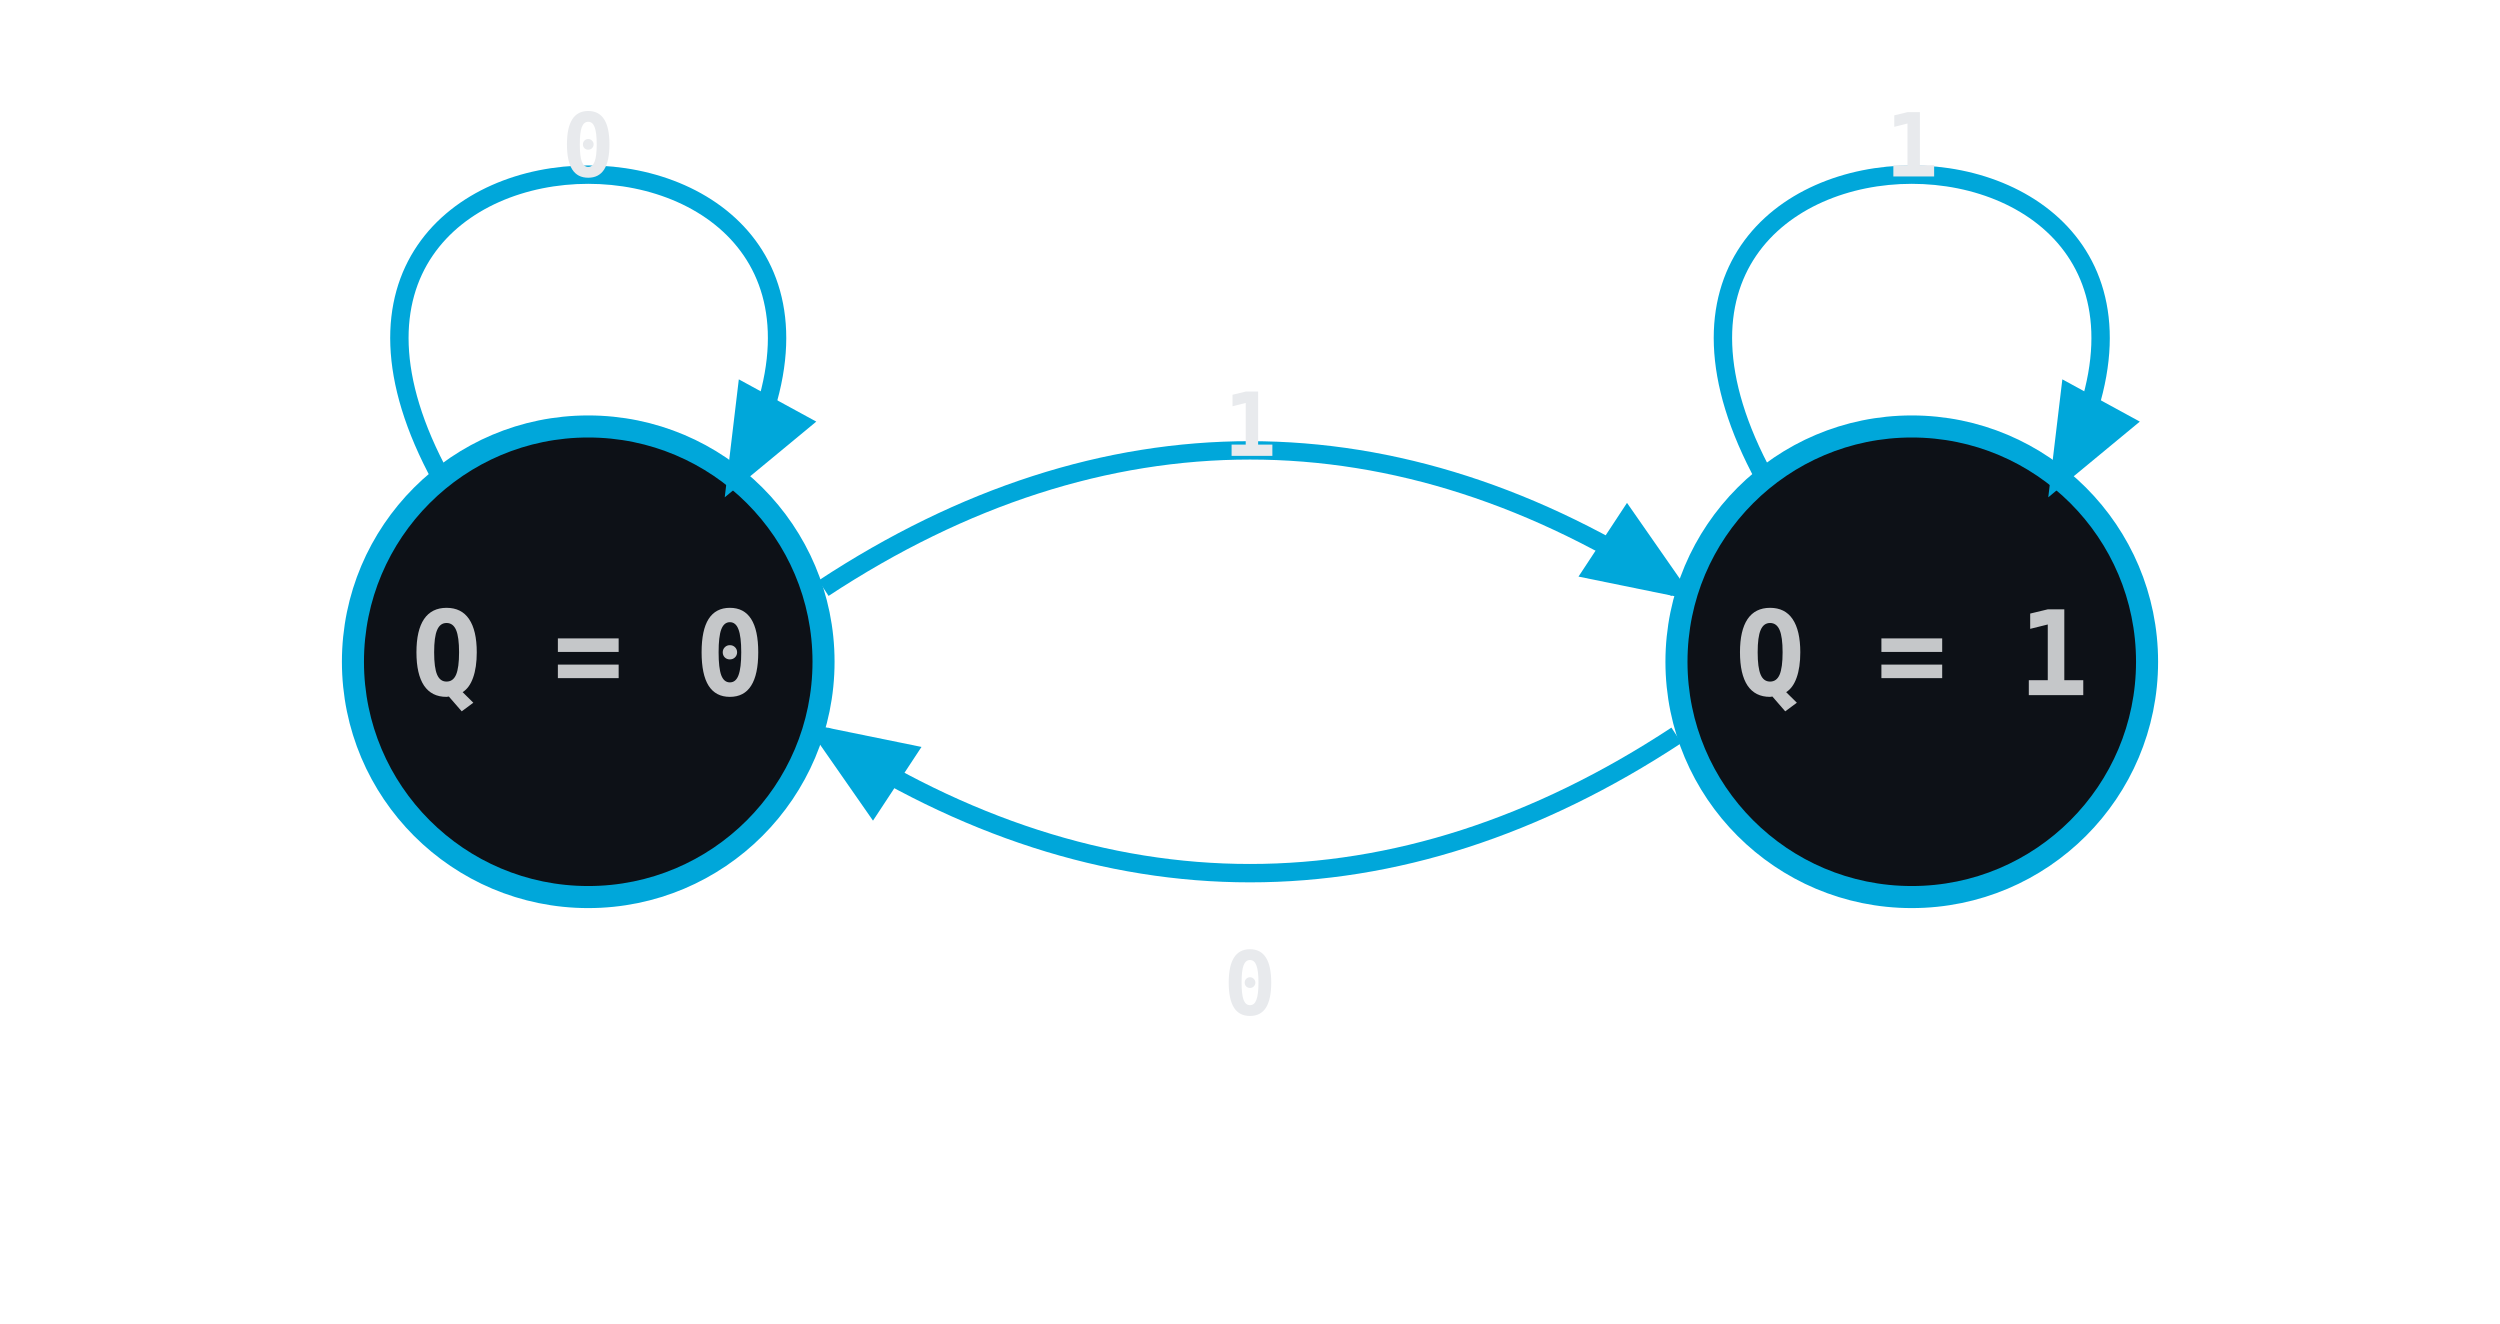
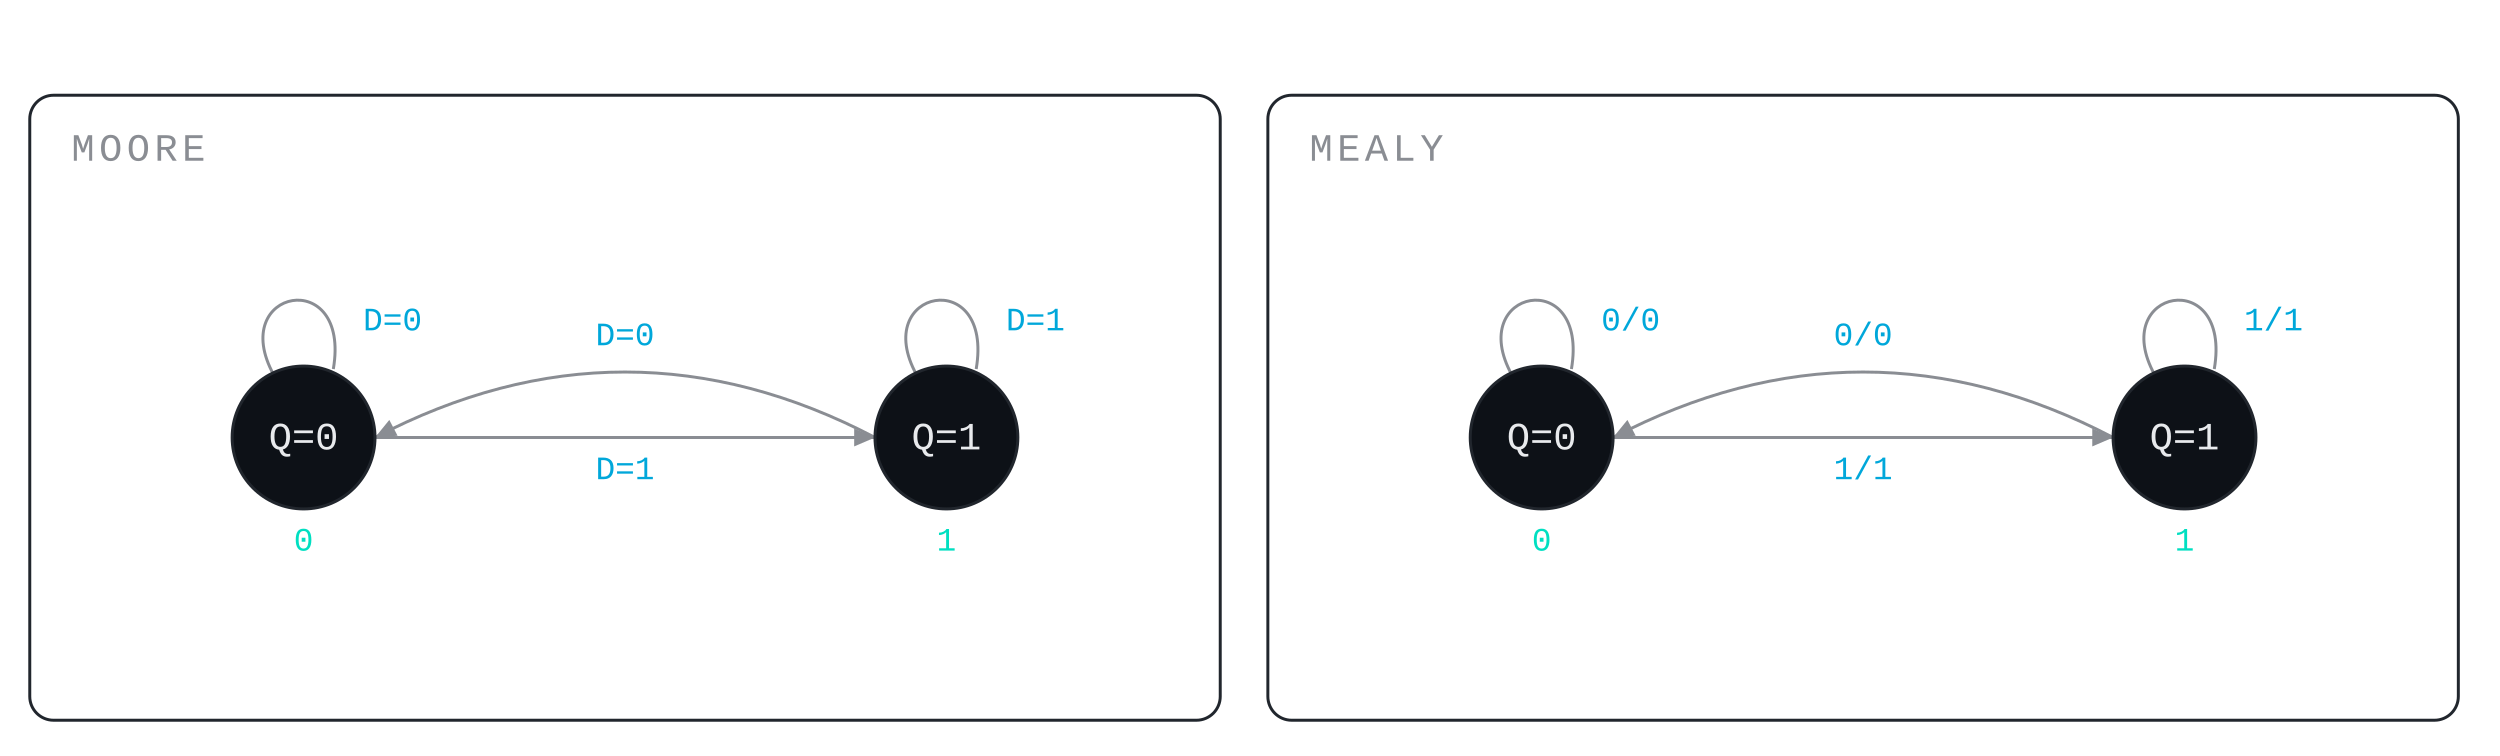
- <svg xmlns="http://www.w3.org/2000/svg" viewBox="0 0 340 180" width="100%" height="100%">
-   <defs>
-     <marker id="arrow" viewBox="0 0 10 10" refX="8" refY="5" markerWidth="6" markerHeight="6" orient="auto-start-reverse">
-       <path d="M 0 1 L 10 5 L 0 9 z" fill="#00a7da" />
-     </marker>
-     <style>
-       .state { fill: #0d1117; stroke: #00a7da; stroke-width: 3; }
-       .state-txt { font-family: Consolas, Consolas; font-size: 16px; font-weight: bold; fill: #c5c7c9; text-anchor: middle; dominant-baseline: middle; }
-       .trans { stroke: #00a7da; stroke-width: 2.5; fill: none; marker-end: url(#arrow); }
-       .trans-label { font-family: Consolas, Consolas; font-size: 12px; font-weight: 600; fill: #e8eaed; text-anchor: middle; background: white; }
-     </style>
-   </defs>
-   <circle cx="80" cy="90" r="32" class="state" />
-   <text x="80" y="90" class="state-txt">Q = 0</text>
-   <circle cx="260" cy="90" r="32" class="state" />
-   <text x="260" y="90" class="state-txt">Q = 1</text>
-   <path d="M 60,65 C 30,10 130,10 100,65" class="trans" />
-   <text x="80" y="24" class="trans-label">0</text>
-   <path d="M 240,65 C 210,10 310,10 280,65" class="trans" />
-   <text x="260" y="24" class="trans-label">1</text>
-   <path d="M 112,80 C 150,55 190,55 228,80" class="trans" />
-   <text x="170" y="62" class="trans-label">1</text>
-   <path d="M 228,100 C 190,125 150,125 112,100" class="trans" />
-   <text x="170" y="138" class="trans-label">0</text>
+ <svg xmlns="http://www.w3.org/2000/svg" viewBox="0 0 840 254" role="img" aria-label="Clearable D Flip-Flop state machine">
+   <rect x="10" y="32" width="400" height="210" rx="8" fill="none" stroke="#21262d" stroke-width="1" />
+   <text x="24" y="54" fill="#8a8d93" font-family="Consolas, 'Courier New', monospace" font-size="13" letter-spacing="1.5">MOORE</text>
+   <path d="M92,126 C76,97 118,89 112,124" fill="none" stroke="#8a8d93" stroke-width="1" />
+   <text x="122" y="111" fill="#00a7da" font-family="Consolas, 'Courier New', monospace" font-size="11" font-weight="400" text-anchor="start">D=0</text>
+   <path d="M126,147 Q210,147 294,147" fill="none" stroke="#8a8d93" stroke-width="1" />
+   <path d="M294,147 L287,150 L287,144 Z" fill="#8a8d93" />
+   <text x="210" y="161" fill="#00a7da" font-family="Consolas, 'Courier New', monospace" font-size="11" font-weight="400" text-anchor="middle">D=1</text>
+   <path d="M294,147 Q210,103 126,147" fill="none" stroke="#8a8d93" stroke-width="1" />
+   <path d="M126,147 L130.81,141.09 L133.59,146.41 Z" fill="#8a8d93" />
+   <text x="210" y="116" fill="#00a7da" font-family="Consolas, 'Courier New', monospace" font-size="11" font-weight="400" text-anchor="middle">D=0</text>
+   <path d="M308,126 C292,97 334,89 328,124" fill="none" stroke="#8a8d93" stroke-width="1" />
+   <text x="338" y="111" fill="#00a7da" font-family="Consolas, 'Courier New', monospace" font-size="11" font-weight="400" text-anchor="start">D=1</text>
+   <circle cx="102" cy="147" r="24" fill="#0d1117" stroke="#21262d" stroke-width="1" />
+   <text x="102" y="151" fill="#e8eaed" font-family="Consolas, 'Courier New', monospace" font-size="13" font-weight="400" text-anchor="middle">Q=0</text>
+   <text x="102" y="185" fill="#00dfc1" font-family="Consolas, 'Courier New', monospace" font-size="11" font-weight="400" text-anchor="middle">0</text>
+   <circle cx="318" cy="147" r="24" fill="#0d1117" stroke="#21262d" stroke-width="1" />
+   <text x="318" y="151" fill="#e8eaed" font-family="Consolas, 'Courier New', monospace" font-size="13" font-weight="400" text-anchor="middle">Q=1</text>
+   <text x="318" y="185" fill="#00dfc1" font-family="Consolas, 'Courier New', monospace" font-size="11" font-weight="400" text-anchor="middle">1</text>
+   <rect x="426" y="32" width="400" height="210" rx="8" fill="none" stroke="#21262d" stroke-width="1" />
+   <text x="440" y="54" fill="#8a8d93" font-family="Consolas, 'Courier New', monospace" font-size="13" letter-spacing="1.5">MEALY</text>
+   <path d="M508,126 C492,97 534,89 528,124" fill="none" stroke="#8a8d93" stroke-width="1" />
+   <text x="538" y="111" fill="#00a7da" font-family="Consolas, 'Courier New', monospace" font-size="11" font-weight="400" text-anchor="start">0/0</text>
+   <path d="M542,147 Q626,147 710,147" fill="none" stroke="#8a8d93" stroke-width="1" />
+   <path d="M710,147 L703,150 L703,144 Z" fill="#8a8d93" />
+   <text x="626" y="161" fill="#00a7da" font-family="Consolas, 'Courier New', monospace" font-size="11" font-weight="400" text-anchor="middle">1/1</text>
+   <path d="M710,147 Q626,103 542,147" fill="none" stroke="#8a8d93" stroke-width="1" />
+   <path d="M542,147 L546.81,141.09 L549.59,146.41 Z" fill="#8a8d93" />
+   <text x="626" y="116" fill="#00a7da" font-family="Consolas, 'Courier New', monospace" font-size="11" font-weight="400" text-anchor="middle">0/0</text>
+   <path d="M724,126 C708,97 750,89 744,124" fill="none" stroke="#8a8d93" stroke-width="1" />
+   <text x="754" y="111" fill="#00a7da" font-family="Consolas, 'Courier New', monospace" font-size="11" font-weight="400" text-anchor="start">1/1</text>
+   <circle cx="518" cy="147" r="24" fill="#0d1117" stroke="#21262d" stroke-width="1" />
+   <text x="518" y="151" fill="#e8eaed" font-family="Consolas, 'Courier New', monospace" font-size="13" font-weight="400" text-anchor="middle">Q=0</text>
+   <text x="518" y="185" fill="#00dfc1" font-family="Consolas, 'Courier New', monospace" font-size="11" font-weight="400" text-anchor="middle">0</text>
+   <circle cx="734" cy="147" r="24" fill="#0d1117" stroke="#21262d" stroke-width="1" />
+   <text x="734" y="151" fill="#e8eaed" font-family="Consolas, 'Courier New', monospace" font-size="13" font-weight="400" text-anchor="middle">Q=1</text>
+   <text x="734" y="185" fill="#00dfc1" font-family="Consolas, 'Courier New', monospace" font-size="11" font-weight="400" text-anchor="middle">1</text>
</svg>
